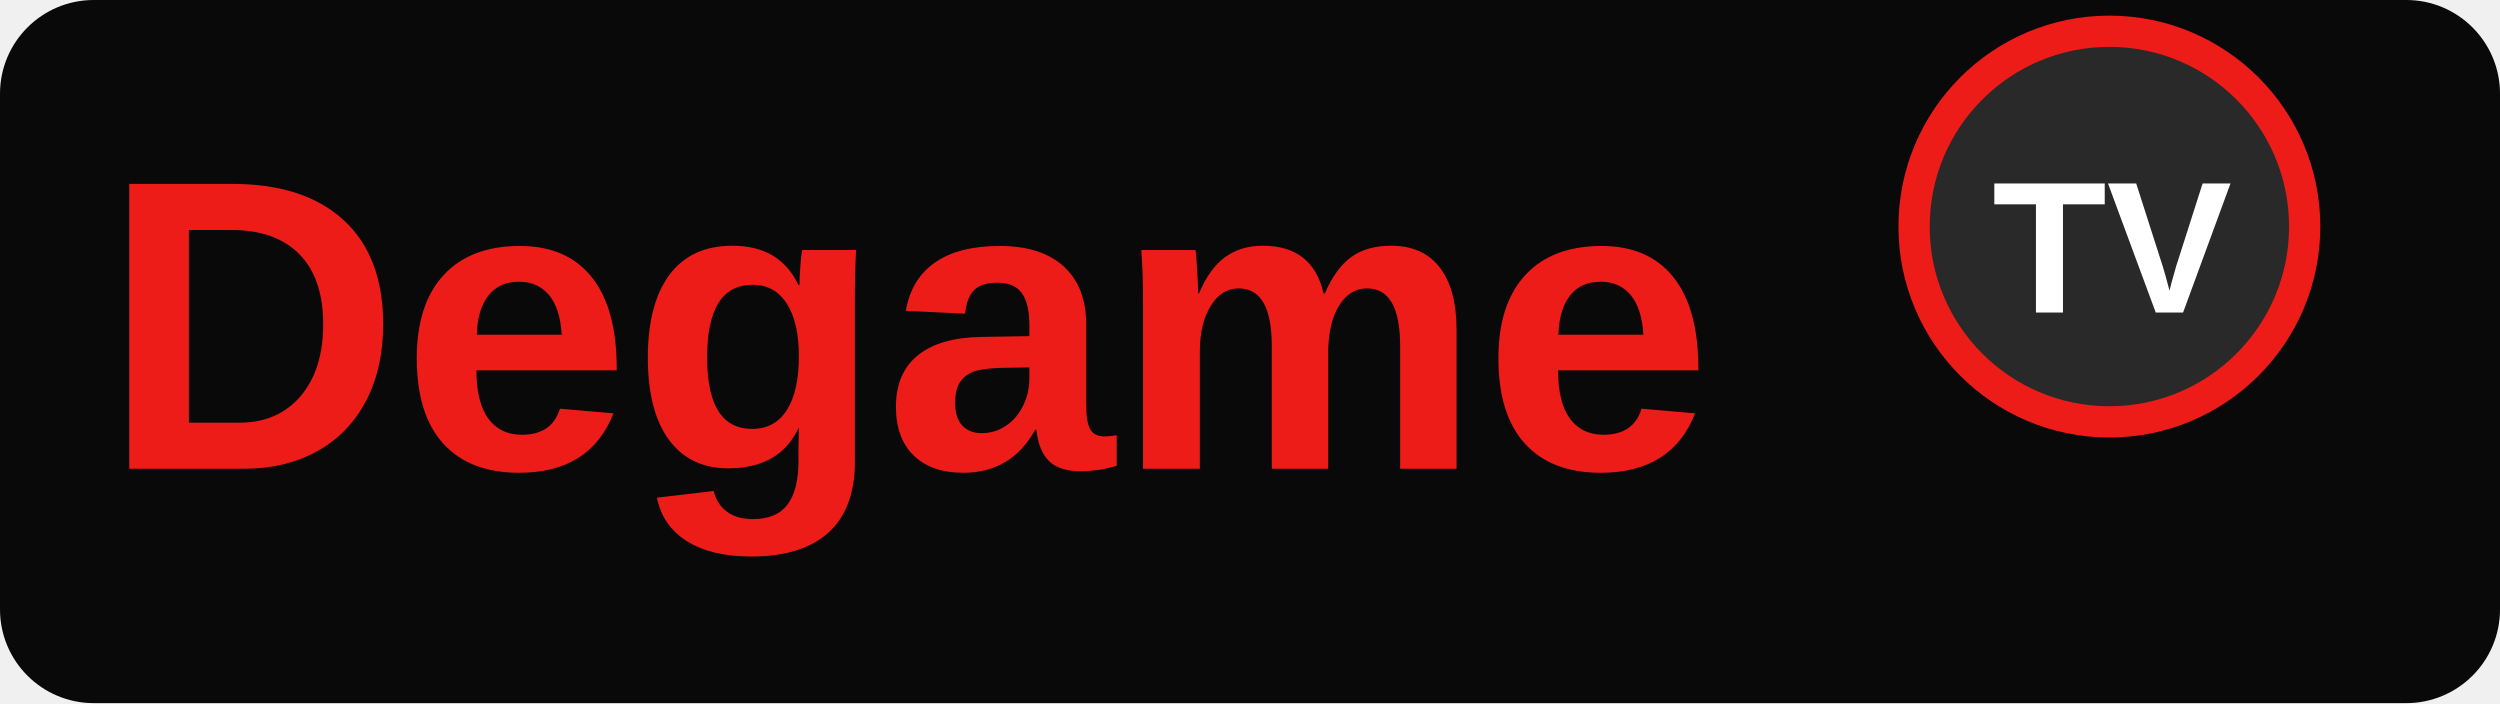
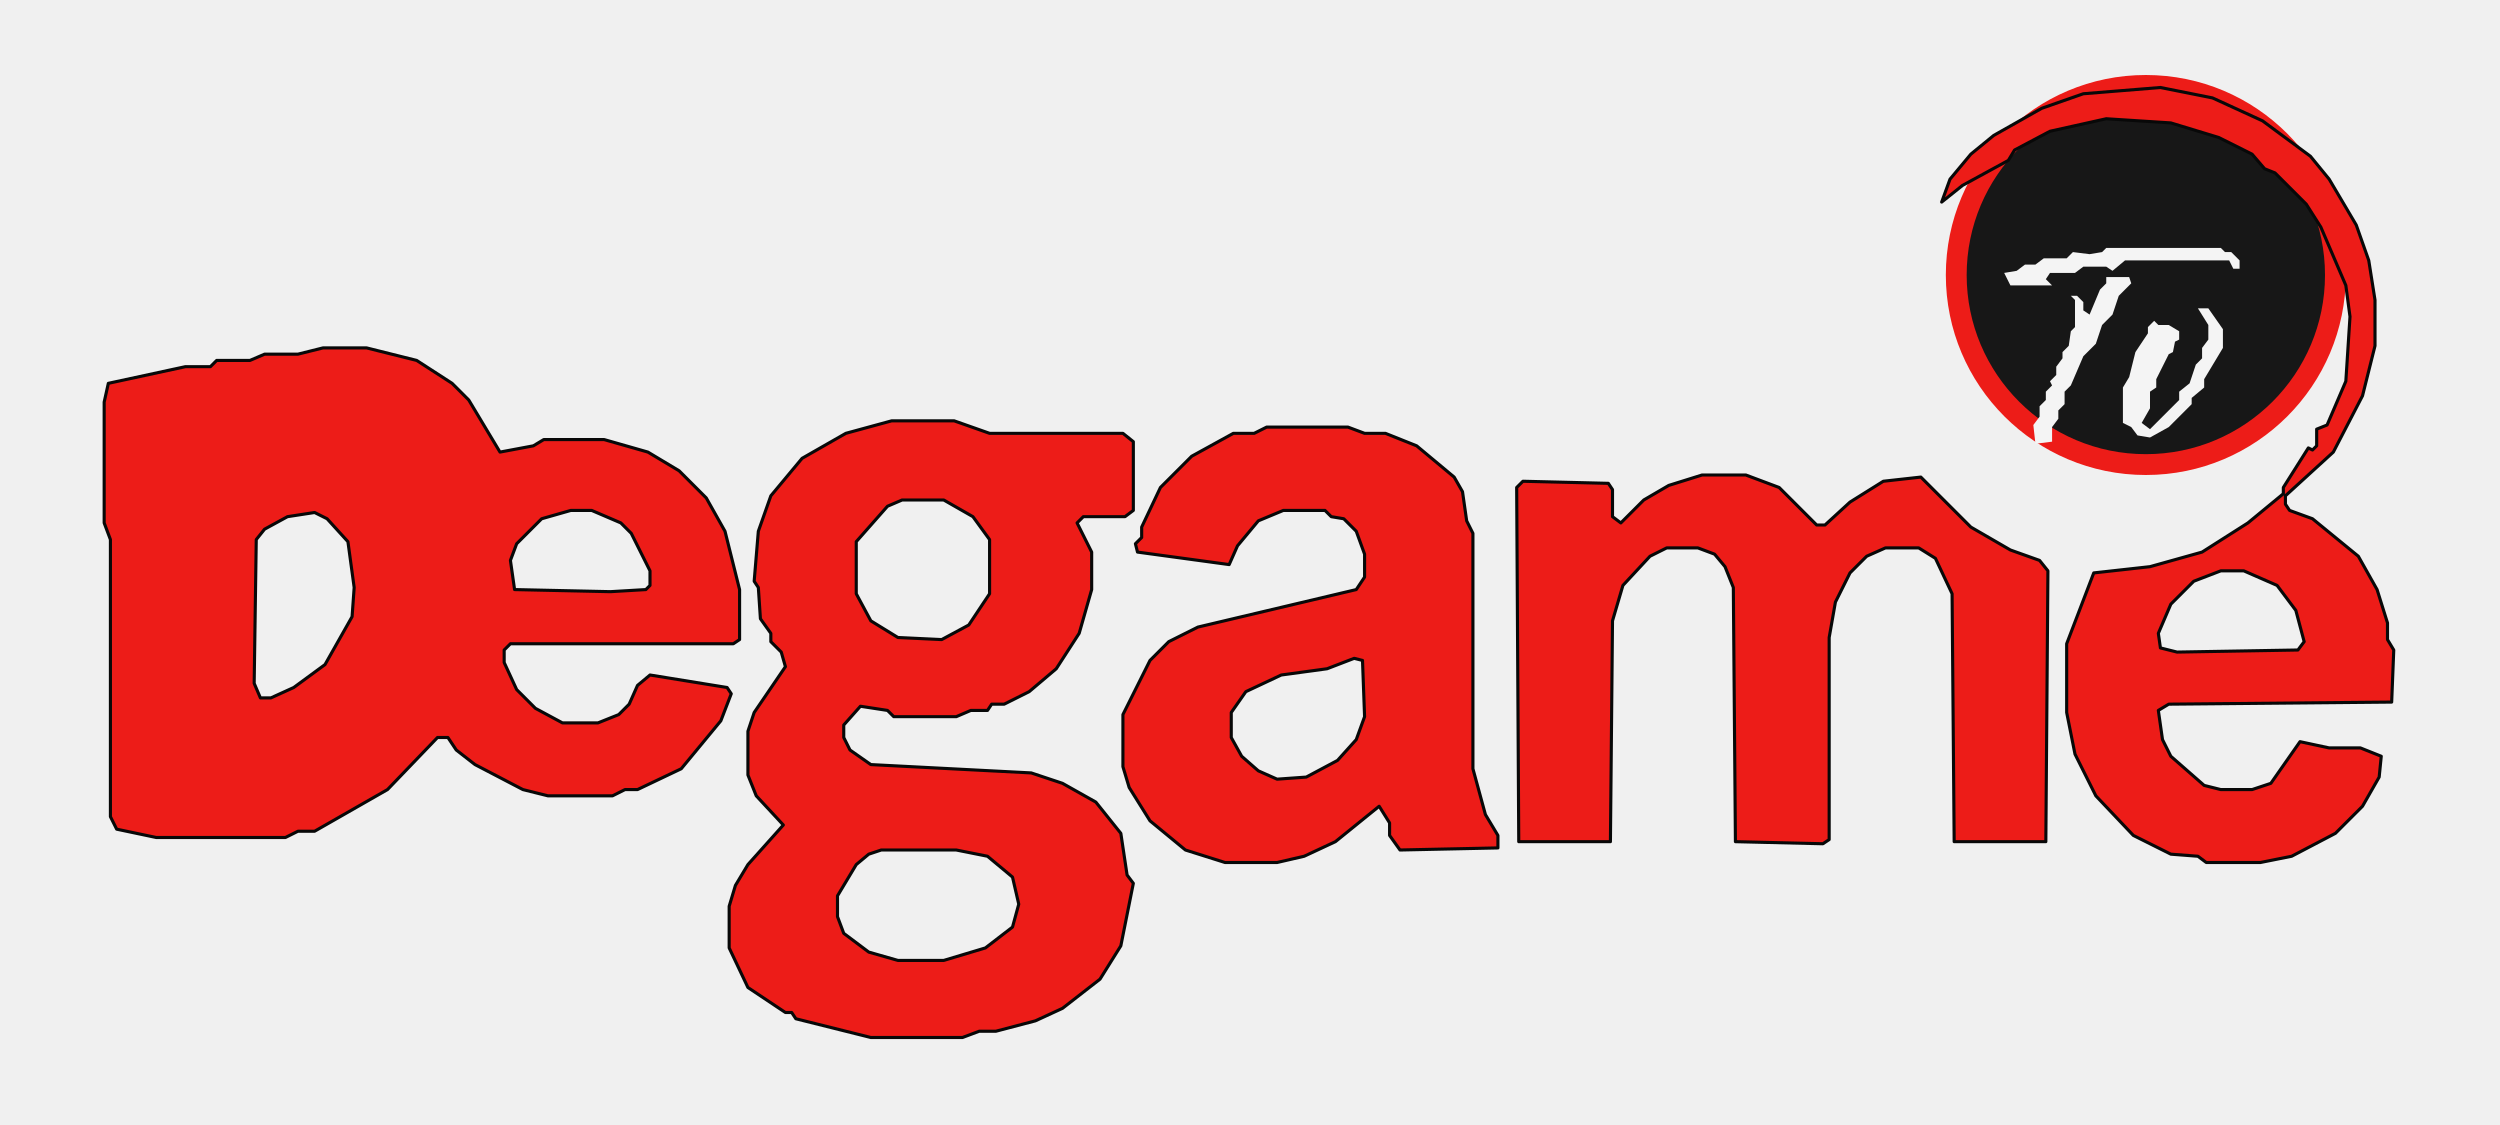
- <svg xmlns="http://www.w3.org/2000/svg" viewBox="0 0 640 180">
-   <rect width="640" height="180" rx="24" fill="#090909" />
-   <text x="26" y="120" font-family="Arial,sans-serif" font-size="106" font-weight="900" fill="#ed1c18">Degame</text>
-   <circle cx="540" cy="58" r="50" fill="#292929" stroke="#ed1c18" stroke-width="8" />
-   <text x="510" y="80" font-family="Arial,sans-serif" font-size="48" font-weight="900" fill="#fff">TV</text>
+ <svg xmlns="http://www.w3.org/2000/svg" viewBox="0 0 1200 540" role="img" aria-labelledby="title">
+   <circle cx="1030" cy="132" r="91" fill="#171717" stroke="#ed1c18" stroke-width="10" />
+   <path d="M728,234 L729,404 L773,404 L774,298 L779,281 L792,267 L800,263 L815,263 L823,266 L828,272 L832,282 L833,404 L875,405 L878,403 L878,306 L881,289 L888,275 L896,267 L905,263 L921,263 L929,268 L937,285 L938,404 L982,404 L983,274 L979,269 L965,264 L946,253 L922,229 L904,231 L888,241 L876,252 L872,252 L854,234 L838,228 L817,228 L801,233 L789,240 L778,251 L774,248 L774,235 L772,232 L731,231Z M572,219 L557,234 L548,253 L548,258 L545,261 L546,265 L590,271 L594,262 L604,250 L616,245 L636,245 L639,248 L645,249 L651,255 L655,266 L655,277 L651,283 L575,301 L561,308 L552,317 L539,343 L539,368 L542,378 L552,394 L569,408 L588,414 L613,414 L626,411 L641,404 L662,387 L667,395 L667,401 L672,408 L719,407 L719,401 L713,391 L707,369 L707,256 L704,250 L702,236 L698,229 L680,214 L665,208 L655,208 L647,205 L608,205 L602,208 L592,208Z M654,317 L655,344 L651,355 L642,365 L627,373 L613,374 L604,370 L596,363 L591,354 L591,342 L598,332 L615,324 L637,321 L650,316Z M539,208 L475,208 L458,202 L428,202 L406,208 L385,220 L370,238 L364,255 L362,279 L364,282 L365,297 L370,304 L370,308 L375,313 L377,320 L362,342 L359,351 L359,372 L363,382 L376,396 L359,415 L353,425 L350,435 L350,455 L359,474 L377,486 L380,486 L382,489 L418,498 L462,498 L470,495 L478,495 L497,490 L510,484 L528,470 L538,454 L544,424 L541,420 L538,400 L526,385 L510,376 L495,371 L418,367 L408,360 L405,354 L405,348 L413,339 L426,341 L429,344 L459,344 L466,341 L474,341 L476,338 L482,338 L494,332 L507,321 L518,304 L524,283 L524,265 L517,251 L520,248 L540,248 L544,245 L544,212Z M402,430 L411,415 L417,410 L423,408 L459,408 L474,411 L486,421 L489,434 L486,445 L473,455 L453,461 L431,461 L417,457 L405,448 L402,440Z M433,240 L453,240 L467,248 L475,259 L475,285 L465,300 L452,307 L431,306 L418,298 L411,285 L411,260 L426,243Z M52,184 L50,193 L50,251 L53,259 L53,392 L56,398 L75,402 L137,402 L143,399 L151,399 L186,379 L210,354 L215,354 L219,360 L228,367 L251,379 L263,382 L294,382 L300,379 L306,379 L327,369 L346,346 L351,333 L349,330 L312,324 L306,329 L302,338 L297,343 L287,347 L270,347 L257,340 L248,331 L242,318 L242,312 L245,309 L352,309 L355,307 L355,283 L348,255 L339,239 L326,226 L311,217 L290,211 L261,211 L256,214 L240,217 L225,192 L217,184 L200,173 L176,167 L155,167 L143,170 L127,170 L120,173 L104,173 L101,176 L89,176 L52,184Z M151,246 L157,249 L167,260 L170,282 L169,296 L156,319 L141,330 L130,335 L125,335 L122,328 L123,259 L127,254 L138,248Z M245,269 L248,261 L260,249 L274,245 L284,245 L298,251 L303,256 L312,274 L312,281 L310,283 L293,284 L247,283Z M1000,45 L980,52 L957,65 L946,74 L936,86 L932,97 L942,89 L964,77 L967,72 L984,63 L1011,57 L1042,59 L1065,66 L1081,74 L1087,81 L1092,83 L1107,98 L1114,109 L1126,137 L1128,152 L1126,183 L1117,204 L1112,206 L1112,214 L1110,216 L1108,215 L1096,234 L1096,237 L1079,251 L1057,265 L1032,272 L1005,275 L992,309 L992,342 L996,362 L1006,382 L1024,401 L1042,410 L1055,411 L1059,414 L1085,414 L1100,411 L1121,400 L1134,387 L1142,373 L1143,363 L1133,359 L1118,359 L1104,356 L1090,376 L1081,379 L1066,379 L1058,377 L1042,363 L1038,355 L1036,341 L1041,338 L1148,337 L1149,312 L1146,307 L1146,299 L1141,283 L1132,267 L1110,249 L1099,245 L1097,242 L1097,238 L1120,217 L1134,190 L1140,166 L1140,144 L1137,125 L1131,108 L1118,86 L1109,75 L1086,58 L1062,47 L1037,42Z M1036,304 L1042,290 L1053,279 L1066,274 L1077,274 L1093,281 L1102,293 L1106,308 L1103,312 L1045,313 L1037,311Z" fill="#ed1c18" fill-rule="evenodd" stroke="#080808" stroke-width="1.5" stroke-linejoin="round" />
+   <path d="M1060,148 L1055,148 L1060,156 L1060,163 L1057,167 L1057,172 L1054,175 L1051,184 L1046,188 L1046,192 L1032,206 L1028,203 L1032,196 L1032,188 L1035,186 L1035,182 L1041,170 L1043,169 L1044,164 L1046,163 L1046,159 L1041,156 L1036,156 L1034,154 L1031,157 L1031,160 L1025,169 L1022,181 L1019,186 L1019,203 L1023,205 L1026,209 L1032,210 L1041,205 L1052,194 L1052,191 L1058,186 L1058,182 L1067,167 L1067,158Z M1022,133 L1011,133 L1011,136 L1008,139 L1003,151 L1000,149 L1000,145 L997,142 L994,142 L996,144 L996,157 L994,159 L993,166 L990,169 L990,172 L987,176 L987,180 L984,183 L985,185 L982,188 L982,192 L979,195 L979,200 L976,204 L977,213 L985,212 L985,205 L988,201 L988,197 L991,194 L991,188 L994,185 L1000,171 L1006,165 L1009,156 L1014,151 L1017,142 L1023,136Z M962,131 L965,137 L985,137 L982,134 L984,131 L996,131 L1000,128 L1011,128 L1014,130 L1020,125 L1070,125 L1072,129 L1075,129 L1075,125 L1071,121 L1068,121 L1066,119 L1011,119 L1009,121 L1003,122 L995,121 L992,124 L981,124 L977,127 L972,127 L968,130Z" fill="#f4f4f4" fill-rule="evenodd" />
</svg>
